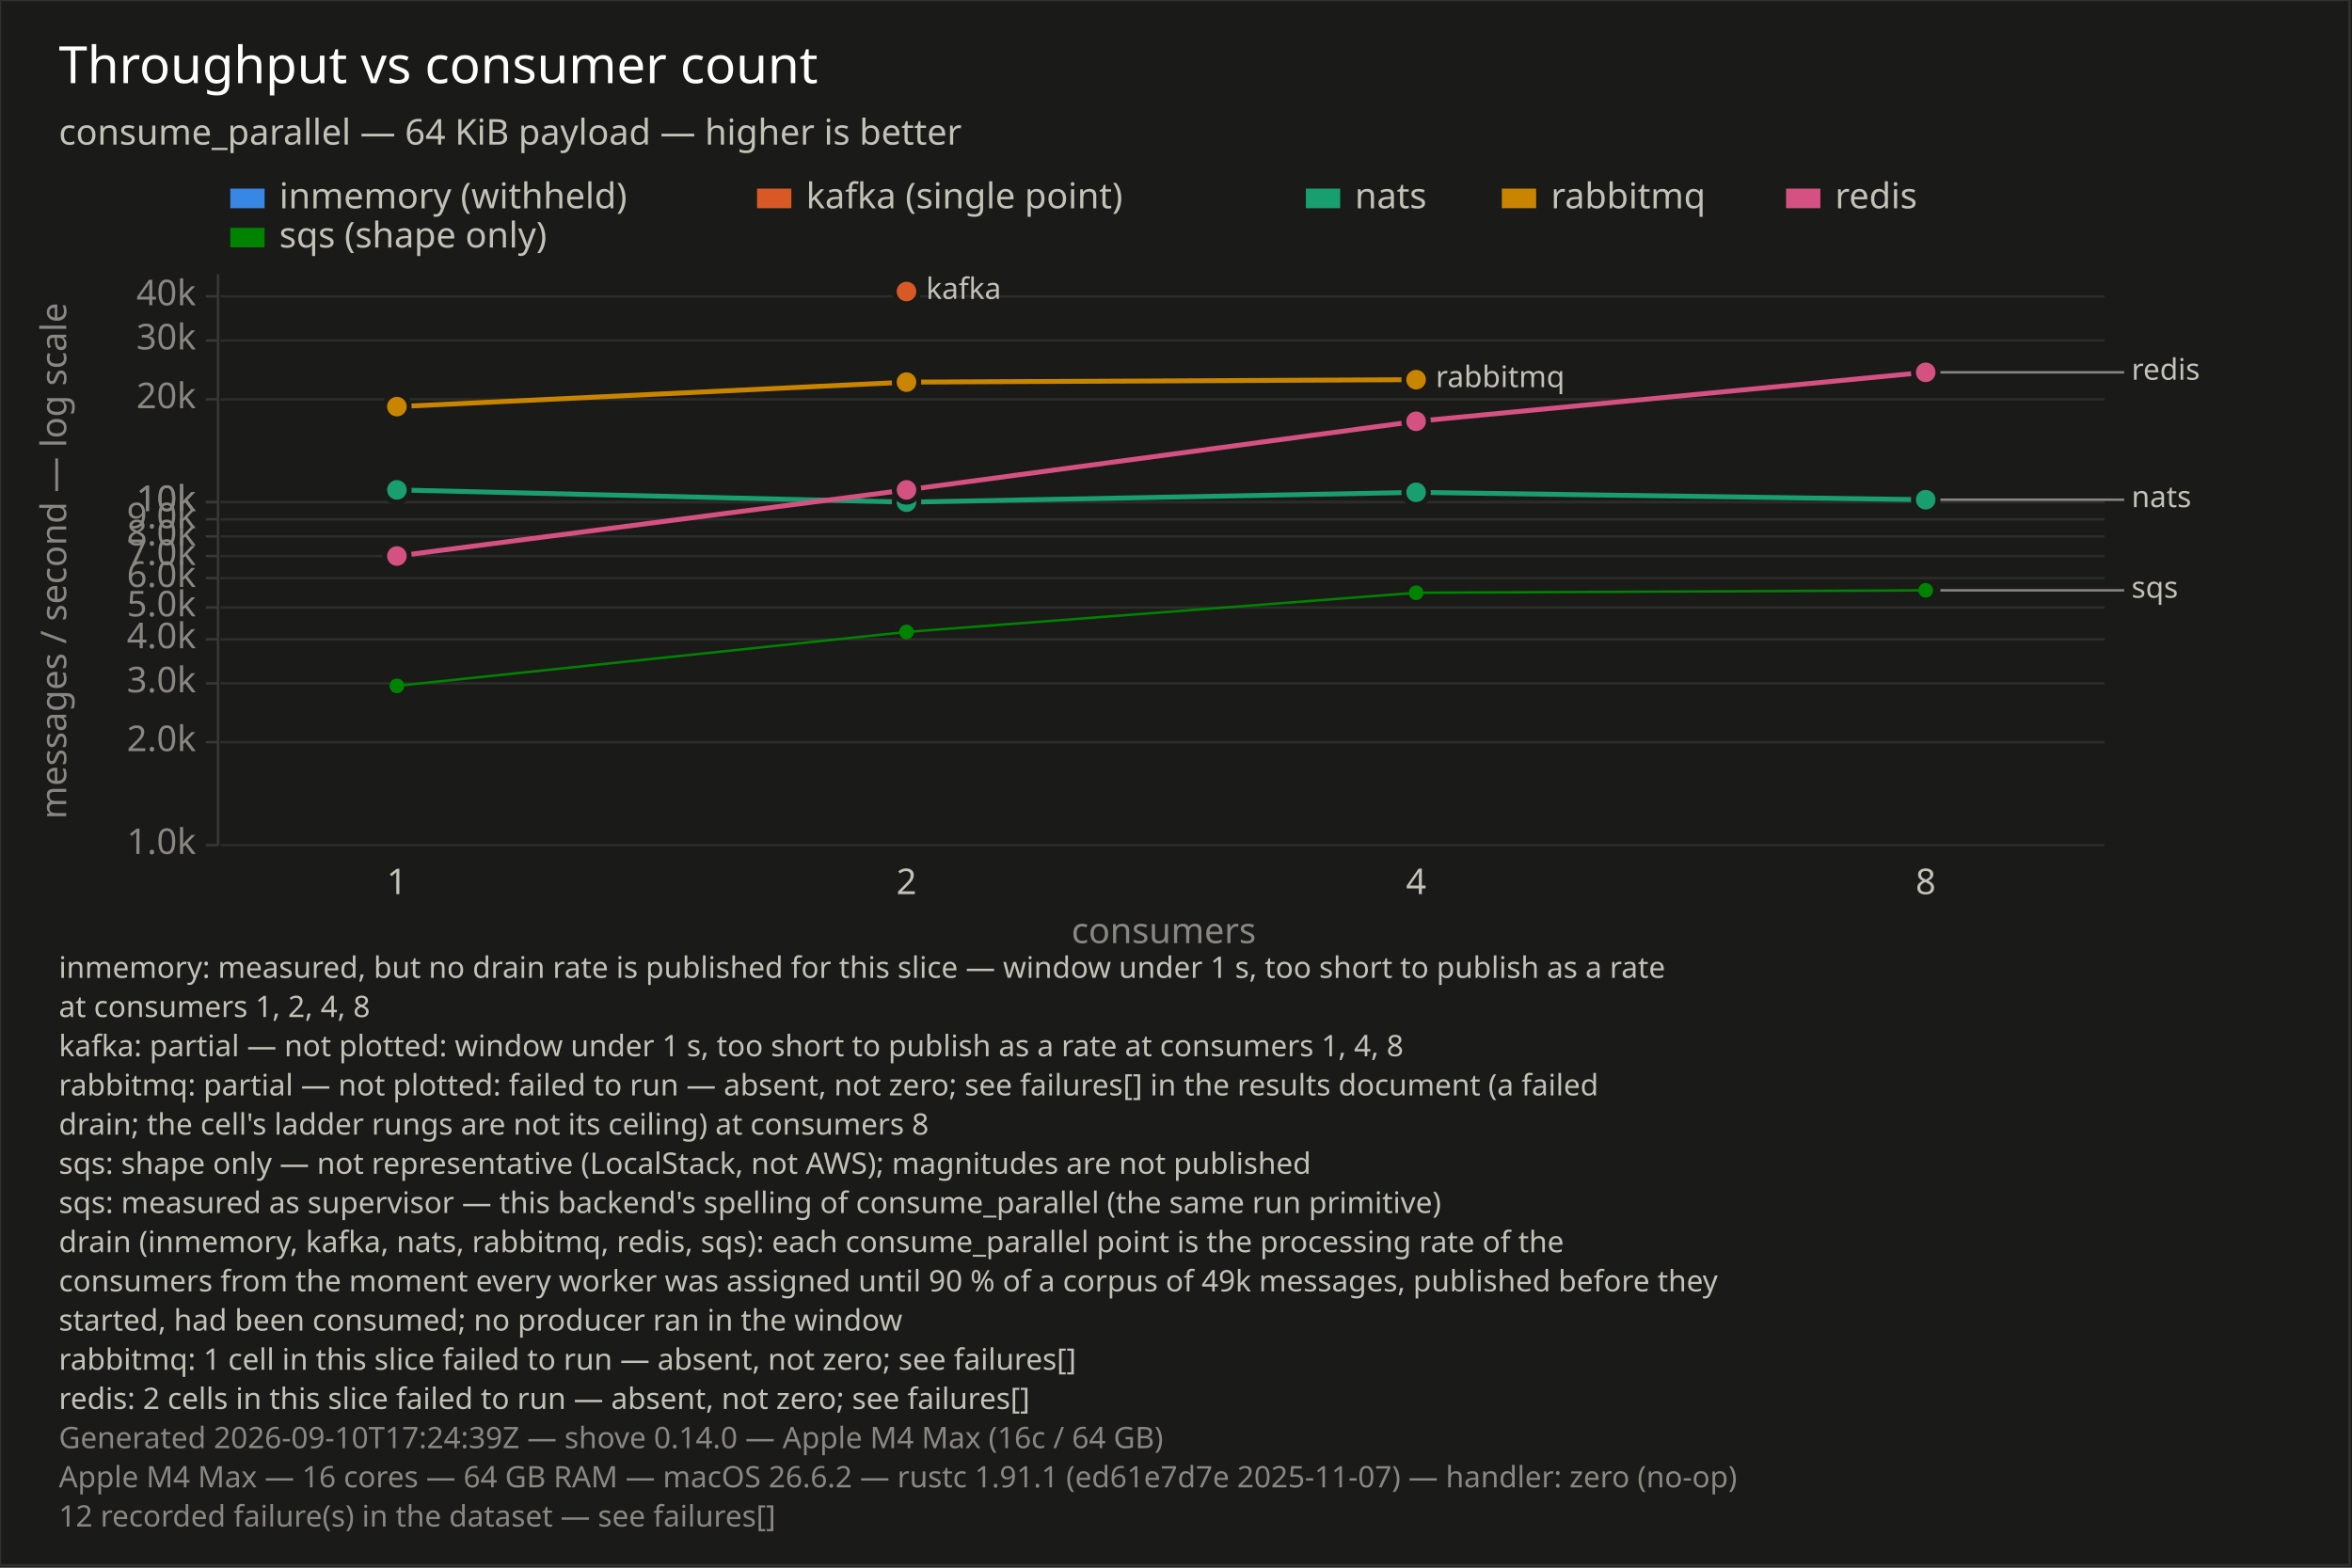
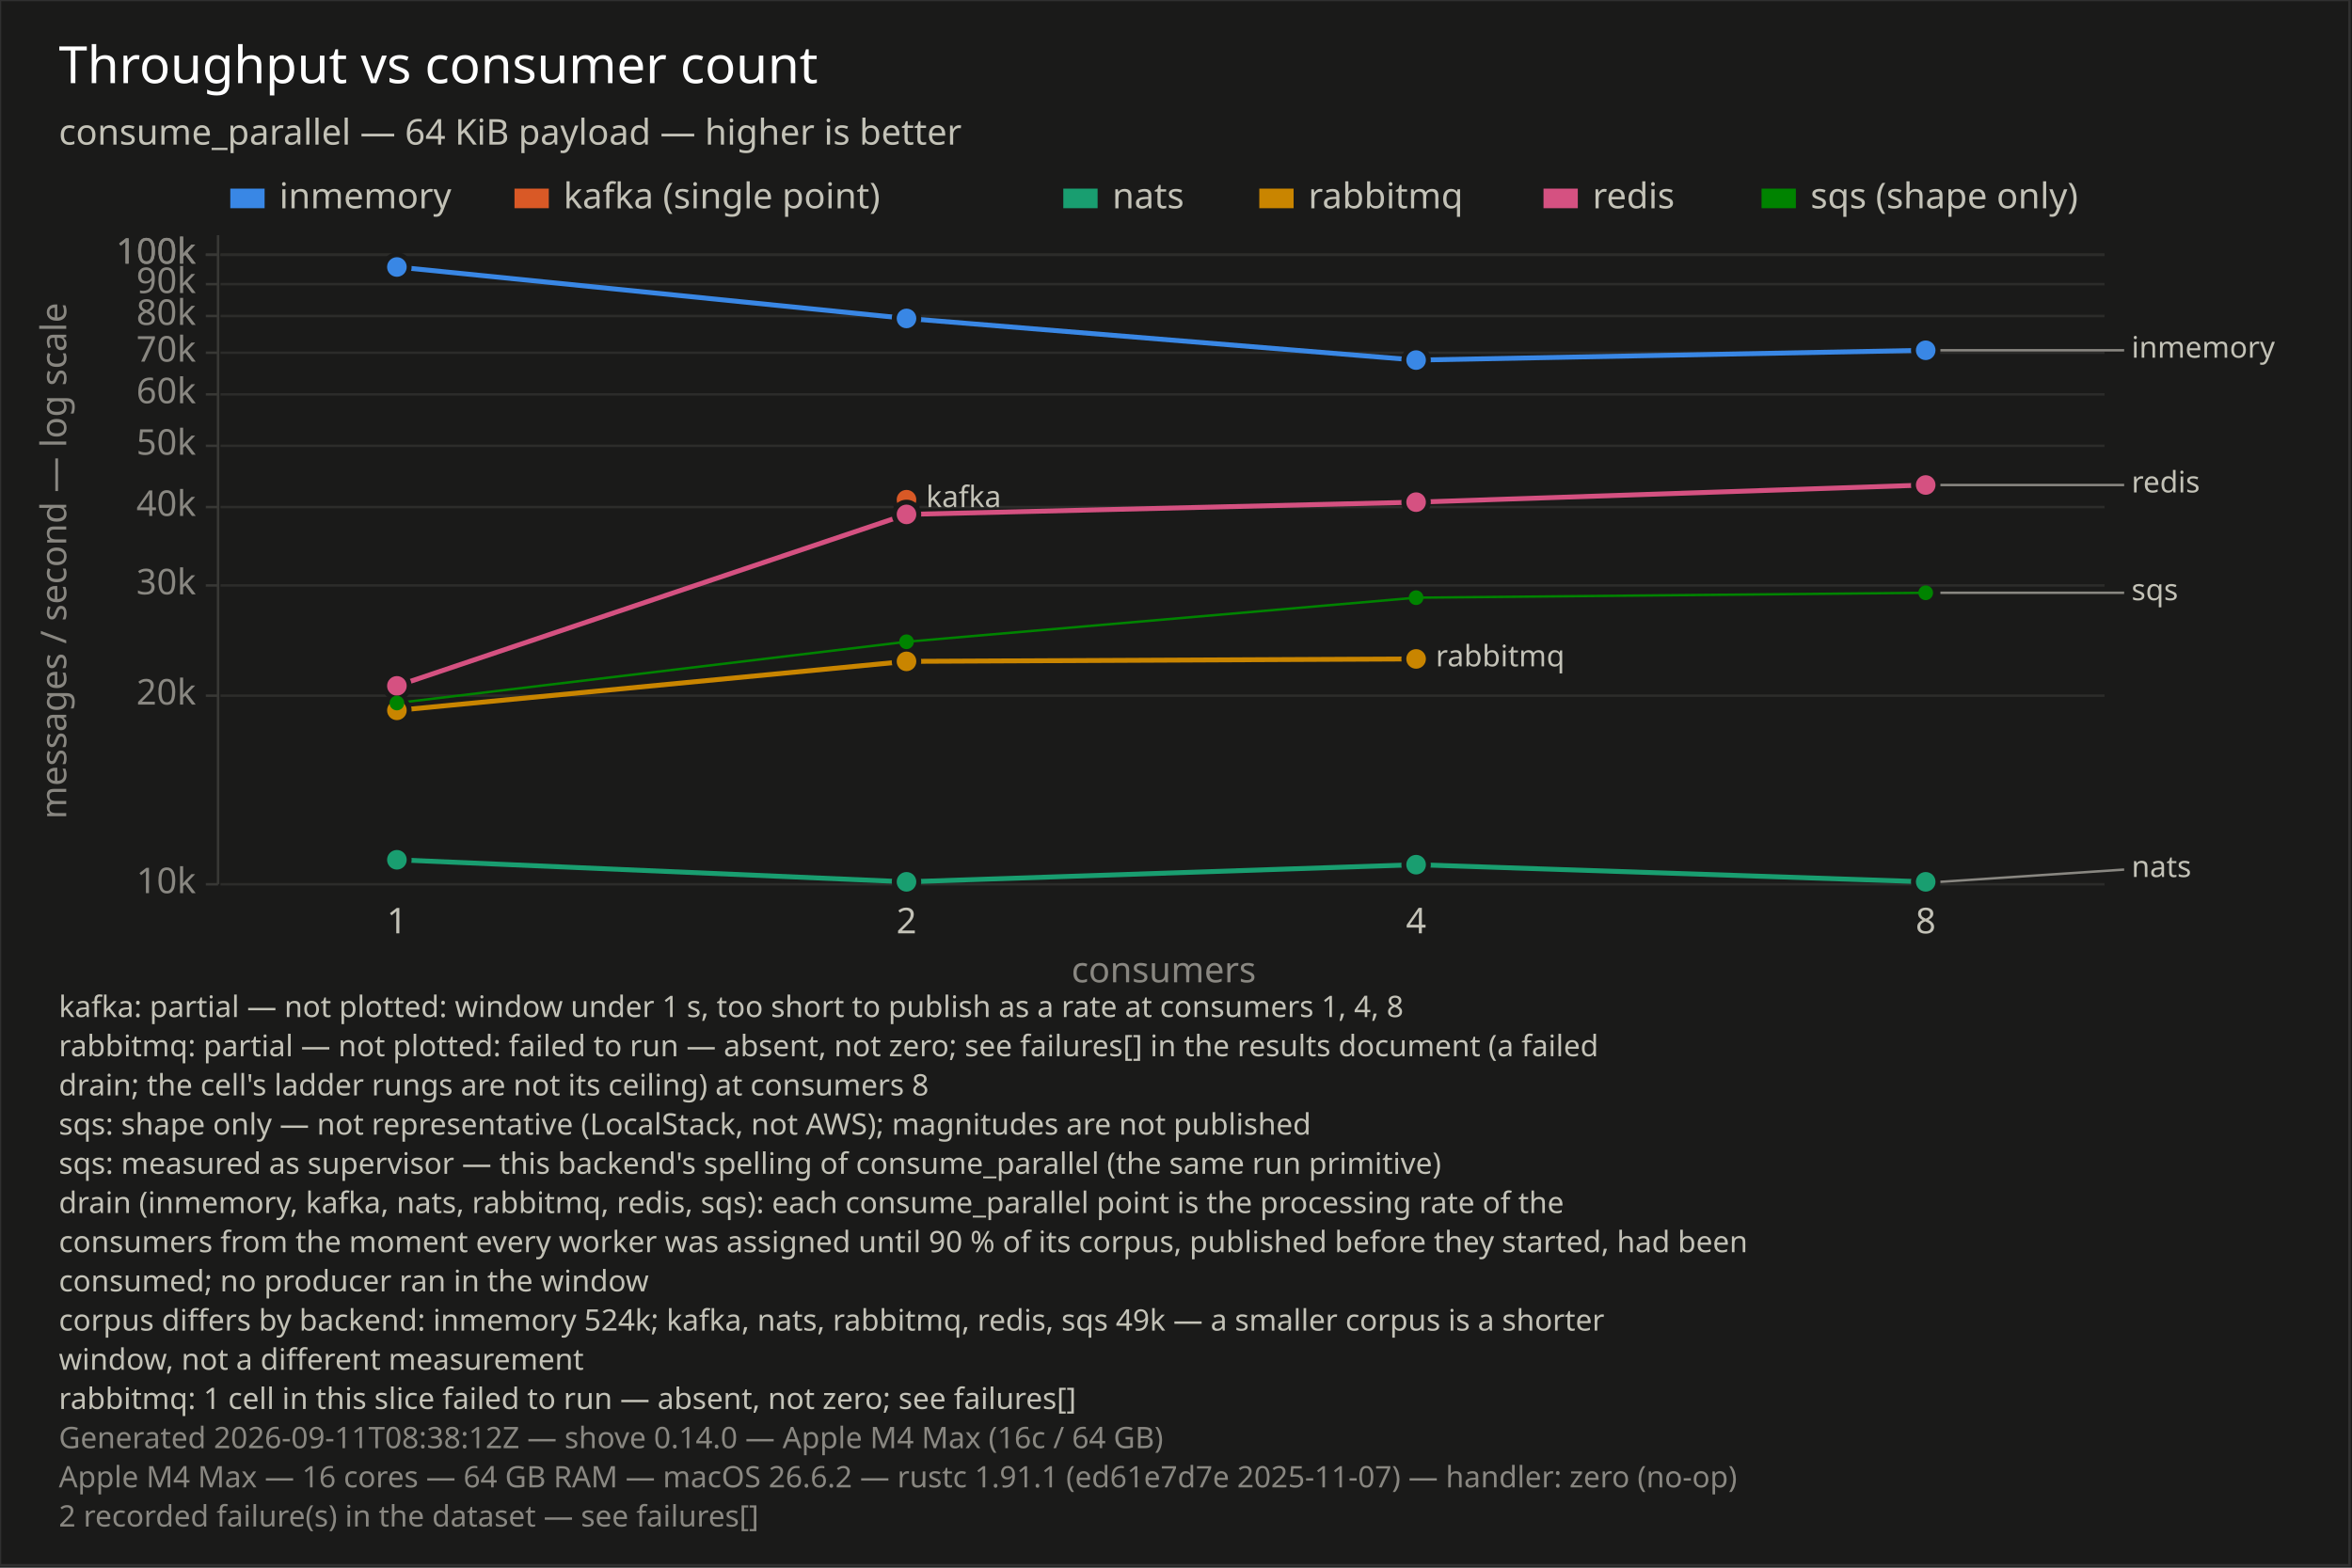
<svg xmlns="http://www.w3.org/2000/svg" width="960" height="640" viewBox="0 0 960 640">
  <rect x="0" y="0" width="960" height="640" opacity="1" fill="#1A1A19" stroke="none" />
  <rect x="0" y="0" width="959" height="639" opacity="0.1" fill="none" stroke="#FFFFFF" />
  <text x="24" y="18" dy="0.76em" text-anchor="start" font-family="sans-serif" font-size="20.968" opacity="1" fill="#FFFFFF">
Throughput vs consumer count
</text>
  <text x="24" y="48" dy="0.76em" text-anchor="start" font-family="sans-serif" font-size="14.516" opacity="1" fill="#C3C2B7">
consume_parallel — 64 KiB payload — higher is better
</text>
-   <text x="24" y="390" dy="0.76em" text-anchor="start" font-family="sans-serif" font-size="12.097" opacity="1" fill="#C3C2B7">
- inmemory: measured, but no drain rate is published for this slice — window under 1 s, too short to publish as a rate
- </text>
  <text x="24" y="406" dy="0.76em" text-anchor="start" font-family="sans-serif" font-size="12.097" opacity="1" fill="#C3C2B7">
- at consumers 1, 2, 4, 8
+ kafka: partial — not plotted: window under 1 s, too short to publish as a rate at consumers 1, 4, 8
</text>
  <text x="24" y="422" dy="0.76em" text-anchor="start" font-family="sans-serif" font-size="12.097" opacity="1" fill="#C3C2B7">
- kafka: partial — not plotted: window under 1 s, too short to publish as a rate at consumers 1, 4, 8
+ rabbitmq: partial — not plotted: failed to run — absent, not zero; see failures[] in the results document (a failed
</text>
  <text x="24" y="438" dy="0.76em" text-anchor="start" font-family="sans-serif" font-size="12.097" opacity="1" fill="#C3C2B7">
- rabbitmq: partial — not plotted: failed to run — absent, not zero; see failures[] in the results document (a failed
+ drain; the cell's ladder rungs are not its ceiling) at consumers 8
</text>
  <text x="24" y="454" dy="0.76em" text-anchor="start" font-family="sans-serif" font-size="12.097" opacity="1" fill="#C3C2B7">
- drain; the cell's ladder rungs are not its ceiling) at consumers 8
+ sqs: shape only — not representative (LocalStack, not AWS); magnitudes are not published
</text>
  <text x="24" y="470" dy="0.76em" text-anchor="start" font-family="sans-serif" font-size="12.097" opacity="1" fill="#C3C2B7">
- sqs: shape only — not representative (LocalStack, not AWS); magnitudes are not published
+ sqs: measured as supervisor — this backend's spelling of consume_parallel (the same run primitive)
</text>
  <text x="24" y="486" dy="0.76em" text-anchor="start" font-family="sans-serif" font-size="12.097" opacity="1" fill="#C3C2B7">
- sqs: measured as supervisor — this backend's spelling of consume_parallel (the same run primitive)
+ drain (inmemory, kafka, nats, rabbitmq, redis, sqs): each consume_parallel point is the processing rate of the
</text>
  <text x="24" y="502" dy="0.76em" text-anchor="start" font-family="sans-serif" font-size="12.097" opacity="1" fill="#C3C2B7">
- drain (inmemory, kafka, nats, rabbitmq, redis, sqs): each consume_parallel point is the processing rate of the
+ consumers from the moment every worker was assigned until 90 % of its corpus, published before they started, had been
</text>
  <text x="24" y="518" dy="0.76em" text-anchor="start" font-family="sans-serif" font-size="12.097" opacity="1" fill="#C3C2B7">
- consumers from the moment every worker was assigned until 90 % of a corpus of 49k messages, published before they
+ consumed; no producer ran in the window
</text>
  <text x="24" y="534" dy="0.76em" text-anchor="start" font-family="sans-serif" font-size="12.097" opacity="1" fill="#C3C2B7">
- started, had been consumed; no producer ran in the window
+ corpus differs by backend: inmemory 524k; kafka, nats, rabbitmq, redis, sqs 49k — a smaller corpus is a shorter
</text>
  <text x="24" y="550" dy="0.76em" text-anchor="start" font-family="sans-serif" font-size="12.097" opacity="1" fill="#C3C2B7">
+ window, not a different measurement
+ </text>
+   <text x="24" y="566" dy="0.76em" text-anchor="start" font-family="sans-serif" font-size="12.097" opacity="1" fill="#C3C2B7">
rabbitmq: 1 cell in this slice failed to run — absent, not zero; see failures[]
</text>
-   <text x="24" y="566" dy="0.76em" text-anchor="start" font-family="sans-serif" font-size="12.097" opacity="1" fill="#C3C2B7">
- redis: 2 cells in this slice failed to run — absent, not zero; see failures[]
- </text>
  <text x="24" y="582" dy="0.76em" text-anchor="start" font-family="sans-serif" font-size="12.097" opacity="1" fill="#898781">
- Generated 2026-09-10T17:24:39Z — shove 0.14.0 — Apple M4 Max (16c / 64 GB)
+ Generated 2026-09-11T08:38:12Z — shove 0.14.0 — Apple M4 Max (16c / 64 GB)
</text>
  <text x="24" y="598" dy="0.76em" text-anchor="start" font-family="sans-serif" font-size="12.097" opacity="1" fill="#898781">
Apple M4 Max — 16 cores — 64 GB RAM — macOS 26.6.2 — rustc 1.91.1 (ed61e7d7e 2025-11-07) — handler: zero (no-op)
</text>
  <text x="24" y="614" dy="0.76em" text-anchor="start" font-family="sans-serif" font-size="12.097" opacity="1" fill="#898781">
- 12 recorded failure(s) in the dataset — see failures[]
+ 2 recorded failure(s) in the dataset — see failures[]
</text>
  <text x="16" y="229" dy="0.76em" text-anchor="middle" font-family="sans-serif" font-size="14.516" opacity="1" fill="#898781" transform="rotate(270, 16, 229)">
messages / second — log scale
</text>
-   <line opacity="1" stroke="#2C2C2A" stroke-width="1" x1="90" y1="345" x2="859" y2="345" />
-   <line opacity="1" stroke="#2C2C2A" stroke-width="1" x1="90" y1="303" x2="859" y2="303" />
-   <line opacity="1" stroke="#2C2C2A" stroke-width="1" x1="90" y1="279" x2="859" y2="279" />
-   <line opacity="1" stroke="#2C2C2A" stroke-width="1" x1="90" y1="261" x2="859" y2="261" />
-   <line opacity="1" stroke="#2C2C2A" stroke-width="1" x1="90" y1="248" x2="859" y2="248" />
-   <line opacity="1" stroke="#2C2C2A" stroke-width="1" x1="90" y1="236" x2="859" y2="236" />
-   <line opacity="1" stroke="#2C2C2A" stroke-width="1" x1="90" y1="227" x2="859" y2="227" />
-   <line opacity="1" stroke="#2C2C2A" stroke-width="1" x1="90" y1="219" x2="859" y2="219" />
-   <line opacity="1" stroke="#2C2C2A" stroke-width="1" x1="90" y1="212" x2="859" y2="212" />
-   <line opacity="1" stroke="#2C2C2A" stroke-width="1" x1="90" y1="205" x2="859" y2="205" />
-   <line opacity="1" stroke="#2C2C2A" stroke-width="1" x1="90" y1="205" x2="859" y2="205" />
-   <line opacity="1" stroke="#2C2C2A" stroke-width="1" x1="90" y1="163" x2="859" y2="163" />
-   <line opacity="1" stroke="#2C2C2A" stroke-width="1" x1="90" y1="139" x2="859" y2="139" />
-   <line opacity="1" stroke="#2C2C2A" stroke-width="1" x1="90" y1="121" x2="859" y2="121" />
-   <polyline fill="none" opacity="1" stroke="#383835" stroke-width="1" points="89,112 89,345 " />
-   <text x="80" y="345" dy="0.5ex" text-anchor="end" font-family="sans-serif" font-size="14.516" opacity="1" fill="#898781">
- 1.0k
- </text>
-   <polyline fill="none" opacity="1" stroke="#383835" stroke-width="1" points="84,345 89,345 " />
-   <text x="80" y="303" dy="0.5ex" text-anchor="end" font-family="sans-serif" font-size="14.516" opacity="1" fill="#898781">
- 2.0k
- </text>
-   <polyline fill="none" opacity="1" stroke="#383835" stroke-width="1" points="84,303 89,303 " />
-   <text x="80" y="279" dy="0.5ex" text-anchor="end" font-family="sans-serif" font-size="14.516" opacity="1" fill="#898781">
- 3.0k
- </text>
-   <polyline fill="none" opacity="1" stroke="#383835" stroke-width="1" points="84,279 89,279 " />
-   <text x="80" y="261" dy="0.5ex" text-anchor="end" font-family="sans-serif" font-size="14.516" opacity="1" fill="#898781">
- 4.0k
- </text>
-   <polyline fill="none" opacity="1" stroke="#383835" stroke-width="1" points="84,261 89,261 " />
-   <text x="80" y="248" dy="0.5ex" text-anchor="end" font-family="sans-serif" font-size="14.516" opacity="1" fill="#898781">
- 5.0k
- </text>
-   <polyline fill="none" opacity="1" stroke="#383835" stroke-width="1" points="84,248 89,248 " />
-   <text x="80" y="236" dy="0.5ex" text-anchor="end" font-family="sans-serif" font-size="14.516" opacity="1" fill="#898781">
- 6.0k
- </text>
-   <polyline fill="none" opacity="1" stroke="#383835" stroke-width="1" points="84,236 89,236 " />
-   <text x="80" y="227" dy="0.5ex" text-anchor="end" font-family="sans-serif" font-size="14.516" opacity="1" fill="#898781">
- 7.0k
- </text>
-   <polyline fill="none" opacity="1" stroke="#383835" stroke-width="1" points="84,227 89,227 " />
-   <text x="80" y="219" dy="0.5ex" text-anchor="end" font-family="sans-serif" font-size="14.516" opacity="1" fill="#898781">
- 8.0k
- </text>
-   <polyline fill="none" opacity="1" stroke="#383835" stroke-width="1" points="84,219 89,219 " />
-   <text x="80" y="212" dy="0.5ex" text-anchor="end" font-family="sans-serif" font-size="14.516" opacity="1" fill="#898781">
- 9.0k
- </text>
-   <polyline fill="none" opacity="1" stroke="#383835" stroke-width="1" points="84,212 89,212 " />
-   <text x="80" y="205" dy="0.5ex" text-anchor="end" font-family="sans-serif" font-size="14.516" opacity="1" fill="#898781">
+   <line opacity="1" stroke="#2C2C2A" stroke-width="1" x1="90" y1="361" x2="859" y2="361" />
+   <line opacity="1" stroke="#2C2C2A" stroke-width="1" x1="90" y1="284" x2="859" y2="284" />
+   <line opacity="1" stroke="#2C2C2A" stroke-width="1" x1="90" y1="239" x2="859" y2="239" />
+   <line opacity="1" stroke="#2C2C2A" stroke-width="1" x1="90" y1="207" x2="859" y2="207" />
+   <line opacity="1" stroke="#2C2C2A" stroke-width="1" x1="90" y1="182" x2="859" y2="182" />
+   <line opacity="1" stroke="#2C2C2A" stroke-width="1" x1="90" y1="161" x2="859" y2="161" />
+   <line opacity="1" stroke="#2C2C2A" stroke-width="1" x1="90" y1="144" x2="859" y2="144" />
+   <line opacity="1" stroke="#2C2C2A" stroke-width="1" x1="90" y1="129" x2="859" y2="129" />
+   <line opacity="1" stroke="#2C2C2A" stroke-width="1" x1="90" y1="116" x2="859" y2="116" />
+   <line opacity="1" stroke="#2C2C2A" stroke-width="1" x1="90" y1="104" x2="859" y2="104" />
+   <line opacity="1" stroke="#2C2C2A" stroke-width="1" x1="90" y1="104" x2="859" y2="104" />
+   <polyline fill="none" opacity="1" stroke="#383835" stroke-width="1" points="89,96 89,361 " />
+   <text x="80" y="361" dy="0.5ex" text-anchor="end" font-family="sans-serif" font-size="14.516" opacity="1" fill="#898781">
10k
</text>
-   <polyline fill="none" opacity="1" stroke="#383835" stroke-width="1" points="84,205 89,205 " />
-   <text x="80" y="205" dy="0.5ex" text-anchor="end" font-family="sans-serif" font-size="14.516" opacity="1" fill="#898781">
- 10k
- </text>
-   <polyline fill="none" opacity="1" stroke="#383835" stroke-width="1" points="84,205 89,205 " />
-   <text x="80" y="163" dy="0.5ex" text-anchor="end" font-family="sans-serif" font-size="14.516" opacity="1" fill="#898781">
+   <polyline fill="none" opacity="1" stroke="#383835" stroke-width="1" points="84,361 89,361 " />
+   <text x="80" y="284" dy="0.5ex" text-anchor="end" font-family="sans-serif" font-size="14.516" opacity="1" fill="#898781">
20k
</text>
-   <polyline fill="none" opacity="1" stroke="#383835" stroke-width="1" points="84,163 89,163 " />
-   <text x="80" y="139" dy="0.5ex" text-anchor="end" font-family="sans-serif" font-size="14.516" opacity="1" fill="#898781">
+   <polyline fill="none" opacity="1" stroke="#383835" stroke-width="1" points="84,284 89,284 " />
+   <text x="80" y="239" dy="0.5ex" text-anchor="end" font-family="sans-serif" font-size="14.516" opacity="1" fill="#898781">
30k
</text>
-   <polyline fill="none" opacity="1" stroke="#383835" stroke-width="1" points="84,139 89,139 " />
-   <text x="80" y="121" dy="0.5ex" text-anchor="end" font-family="sans-serif" font-size="14.516" opacity="1" fill="#898781">
+   <polyline fill="none" opacity="1" stroke="#383835" stroke-width="1" points="84,239 89,239 " />
+   <text x="80" y="207" dy="0.5ex" text-anchor="end" font-family="sans-serif" font-size="14.516" opacity="1" fill="#898781">
40k
</text>
-   <polyline fill="none" opacity="1" stroke="#383835" stroke-width="1" points="84,121 89,121 " />
-   <polyline fill="none" opacity="1" stroke="#D95926" stroke-width="2" points="370,119 " />
-   <polyline fill="none" opacity="1" stroke="#199E70" stroke-width="2" points="162,200 370,205 578,201 786,204 " />
-   <polyline fill="none" opacity="1" stroke="#C98500" stroke-width="2" points="162,166 370,156 578,155 " />
-   <polyline fill="none" opacity="1" stroke="#D55181" stroke-width="2" points="162,227 370,200 578,172 786,152 " />
-   <polyline fill="none" opacity="1" stroke="#008300" stroke-width="1" points="162,280 370,258 578,242 786,241 " />
-   <circle cx="370" cy="119" r="6" opacity="1" fill="#1A1A19" stroke="none" stroke-width="0" />
-   <circle cx="370" cy="119" r="4" opacity="1" fill="#D95926" stroke="none" stroke-width="0" />
-   <circle cx="162" cy="200" r="6" opacity="1" fill="#1A1A19" stroke="none" stroke-width="0" />
-   <circle cx="162" cy="200" r="4" opacity="1" fill="#199E70" stroke="none" stroke-width="0" />
-   <circle cx="370" cy="205" r="6" opacity="1" fill="#1A1A19" stroke="none" stroke-width="0" />
-   <circle cx="370" cy="205" r="4" opacity="1" fill="#199E70" stroke="none" stroke-width="0" />
-   <circle cx="578" cy="201" r="6" opacity="1" fill="#1A1A19" stroke="none" stroke-width="0" />
-   <circle cx="578" cy="201" r="4" opacity="1" fill="#199E70" stroke="none" stroke-width="0" />
-   <circle cx="786" cy="204" r="6" opacity="1" fill="#1A1A19" stroke="none" stroke-width="0" />
-   <circle cx="786" cy="204" r="4" opacity="1" fill="#199E70" stroke="none" stroke-width="0" />
-   <circle cx="162" cy="166" r="6" opacity="1" fill="#1A1A19" stroke="none" stroke-width="0" />
-   <circle cx="162" cy="166" r="4" opacity="1" fill="#C98500" stroke="none" stroke-width="0" />
-   <circle cx="370" cy="156" r="6" opacity="1" fill="#1A1A19" stroke="none" stroke-width="0" />
-   <circle cx="370" cy="156" r="4" opacity="1" fill="#C98500" stroke="none" stroke-width="0" />
-   <circle cx="578" cy="155" r="6" opacity="1" fill="#1A1A19" stroke="none" stroke-width="0" />
-   <circle cx="578" cy="155" r="4" opacity="1" fill="#C98500" stroke="none" stroke-width="0" />
-   <circle cx="162" cy="227" r="6" opacity="1" fill="#1A1A19" stroke="none" stroke-width="0" />
-   <circle cx="162" cy="227" r="4" opacity="1" fill="#D55181" stroke="none" stroke-width="0" />
-   <circle cx="370" cy="200" r="6" opacity="1" fill="#1A1A19" stroke="none" stroke-width="0" />
-   <circle cx="370" cy="200" r="4" opacity="1" fill="#D55181" stroke="none" stroke-width="0" />
-   <circle cx="578" cy="172" r="6" opacity="1" fill="#1A1A19" stroke="none" stroke-width="0" />
-   <circle cx="578" cy="172" r="4" opacity="1" fill="#D55181" stroke="none" stroke-width="0" />
-   <circle cx="786" cy="152" r="6" opacity="1" fill="#1A1A19" stroke="none" stroke-width="0" />
-   <circle cx="786" cy="152" r="4" opacity="1" fill="#D55181" stroke="none" stroke-width="0" />
-   <circle cx="162" cy="280" r="3" opacity="1" fill="#008300" stroke="none" stroke-width="0" />
-   <circle cx="370" cy="258" r="3" opacity="1" fill="#008300" stroke="none" stroke-width="0" />
-   <circle cx="578" cy="242" r="3" opacity="1" fill="#008300" stroke="none" stroke-width="0" />
-   <circle cx="786" cy="241" r="3" opacity="1" fill="#008300" stroke="none" stroke-width="0" />
-   <text x="378" y="119" dy="0.5ex" text-anchor="start" font-family="sans-serif" font-size="12.097" opacity="1" fill="#C3C2B7">
+   <polyline fill="none" opacity="1" stroke="#383835" stroke-width="1" points="84,207 89,207 " />
+   <text x="80" y="182" dy="0.5ex" text-anchor="end" font-family="sans-serif" font-size="14.516" opacity="1" fill="#898781">
+ 50k
+ </text>
+   <polyline fill="none" opacity="1" stroke="#383835" stroke-width="1" points="84,182 89,182 " />
+   <text x="80" y="161" dy="0.5ex" text-anchor="end" font-family="sans-serif" font-size="14.516" opacity="1" fill="#898781">
+ 60k
+ </text>
+   <polyline fill="none" opacity="1" stroke="#383835" stroke-width="1" points="84,161 89,161 " />
+   <text x="80" y="144" dy="0.5ex" text-anchor="end" font-family="sans-serif" font-size="14.516" opacity="1" fill="#898781">
+ 70k
+ </text>
+   <polyline fill="none" opacity="1" stroke="#383835" stroke-width="1" points="84,144 89,144 " />
+   <text x="80" y="129" dy="0.5ex" text-anchor="end" font-family="sans-serif" font-size="14.516" opacity="1" fill="#898781">
+ 80k
+ </text>
+   <polyline fill="none" opacity="1" stroke="#383835" stroke-width="1" points="84,129 89,129 " />
+   <text x="80" y="116" dy="0.5ex" text-anchor="end" font-family="sans-serif" font-size="14.516" opacity="1" fill="#898781">
+ 90k
+ </text>
+   <polyline fill="none" opacity="1" stroke="#383835" stroke-width="1" points="84,116 89,116 " />
+   <text x="80" y="104" dy="0.5ex" text-anchor="end" font-family="sans-serif" font-size="14.516" opacity="1" fill="#898781">
+ 100k
+ </text>
+   <polyline fill="none" opacity="1" stroke="#383835" stroke-width="1" points="84,104 89,104 " />
+   <text x="80" y="104" dy="0.5ex" text-anchor="end" font-family="sans-serif" font-size="14.516" opacity="1" fill="#898781">
+ 100k
+ </text>
+   <polyline fill="none" opacity="1" stroke="#383835" stroke-width="1" points="84,104 89,104 " />
+   <polyline fill="none" opacity="1" stroke="#3987E5" stroke-width="2" points="162,109 370,130 578,147 786,143 " />
+   <polyline fill="none" opacity="1" stroke="#D95926" stroke-width="2" points="370,204 " />
+   <polyline fill="none" opacity="1" stroke="#199E70" stroke-width="2" points="162,351 370,360 578,353 786,360 " />
+   <polyline fill="none" opacity="1" stroke="#C98500" stroke-width="2" points="162,290 370,270 578,269 " />
+   <polyline fill="none" opacity="1" stroke="#D55181" stroke-width="2" points="162,280 370,210 578,205 786,198 " />
+   <polyline fill="none" opacity="1" stroke="#008300" stroke-width="1" points="162,287 370,262 578,244 786,242 " />
+   <circle cx="162" cy="109" r="6" opacity="1" fill="#1A1A19" stroke="none" stroke-width="0" />
+   <circle cx="162" cy="109" r="4" opacity="1" fill="#3987E5" stroke="none" stroke-width="0" />
+   <circle cx="370" cy="130" r="6" opacity="1" fill="#1A1A19" stroke="none" stroke-width="0" />
+   <circle cx="370" cy="130" r="4" opacity="1" fill="#3987E5" stroke="none" stroke-width="0" />
+   <circle cx="578" cy="147" r="6" opacity="1" fill="#1A1A19" stroke="none" stroke-width="0" />
+   <circle cx="578" cy="147" r="4" opacity="1" fill="#3987E5" stroke="none" stroke-width="0" />
+   <circle cx="786" cy="143" r="6" opacity="1" fill="#1A1A19" stroke="none" stroke-width="0" />
+   <circle cx="786" cy="143" r="4" opacity="1" fill="#3987E5" stroke="none" stroke-width="0" />
+   <circle cx="370" cy="204" r="6" opacity="1" fill="#1A1A19" stroke="none" stroke-width="0" />
+   <circle cx="370" cy="204" r="4" opacity="1" fill="#D95926" stroke="none" stroke-width="0" />
+   <circle cx="162" cy="351" r="6" opacity="1" fill="#1A1A19" stroke="none" stroke-width="0" />
+   <circle cx="162" cy="351" r="4" opacity="1" fill="#199E70" stroke="none" stroke-width="0" />
+   <circle cx="370" cy="360" r="6" opacity="1" fill="#1A1A19" stroke="none" stroke-width="0" />
+   <circle cx="370" cy="360" r="4" opacity="1" fill="#199E70" stroke="none" stroke-width="0" />
+   <circle cx="578" cy="353" r="6" opacity="1" fill="#1A1A19" stroke="none" stroke-width="0" />
+   <circle cx="578" cy="353" r="4" opacity="1" fill="#199E70" stroke="none" stroke-width="0" />
+   <circle cx="786" cy="360" r="6" opacity="1" fill="#1A1A19" stroke="none" stroke-width="0" />
+   <circle cx="786" cy="360" r="4" opacity="1" fill="#199E70" stroke="none" stroke-width="0" />
+   <circle cx="162" cy="290" r="6" opacity="1" fill="#1A1A19" stroke="none" stroke-width="0" />
+   <circle cx="162" cy="290" r="4" opacity="1" fill="#C98500" stroke="none" stroke-width="0" />
+   <circle cx="370" cy="270" r="6" opacity="1" fill="#1A1A19" stroke="none" stroke-width="0" />
+   <circle cx="370" cy="270" r="4" opacity="1" fill="#C98500" stroke="none" stroke-width="0" />
+   <circle cx="578" cy="269" r="6" opacity="1" fill="#1A1A19" stroke="none" stroke-width="0" />
+   <circle cx="578" cy="269" r="4" opacity="1" fill="#C98500" stroke="none" stroke-width="0" />
+   <circle cx="162" cy="280" r="6" opacity="1" fill="#1A1A19" stroke="none" stroke-width="0" />
+   <circle cx="162" cy="280" r="4" opacity="1" fill="#D55181" stroke="none" stroke-width="0" />
+   <circle cx="370" cy="210" r="6" opacity="1" fill="#1A1A19" stroke="none" stroke-width="0" />
+   <circle cx="370" cy="210" r="4" opacity="1" fill="#D55181" stroke="none" stroke-width="0" />
+   <circle cx="578" cy="205" r="6" opacity="1" fill="#1A1A19" stroke="none" stroke-width="0" />
+   <circle cx="578" cy="205" r="4" opacity="1" fill="#D55181" stroke="none" stroke-width="0" />
+   <circle cx="786" cy="198" r="6" opacity="1" fill="#1A1A19" stroke="none" stroke-width="0" />
+   <circle cx="786" cy="198" r="4" opacity="1" fill="#D55181" stroke="none" stroke-width="0" />
+   <circle cx="162" cy="287" r="3" opacity="1" fill="#008300" stroke="none" stroke-width="0" />
+   <circle cx="370" cy="262" r="3" opacity="1" fill="#008300" stroke="none" stroke-width="0" />
+   <circle cx="578" cy="244" r="3" opacity="1" fill="#008300" stroke="none" stroke-width="0" />
+   <circle cx="786" cy="242" r="3" opacity="1" fill="#008300" stroke="none" stroke-width="0" />
+   <text x="378" y="204" dy="0.5ex" text-anchor="start" font-family="sans-serif" font-size="12.097" opacity="1" fill="#C3C2B7">
kafka
</text>
-   <text x="586" y="155" dy="0.5ex" text-anchor="start" font-family="sans-serif" font-size="12.097" opacity="1" fill="#C3C2B7">
+   <text x="586" y="269" dy="0.5ex" text-anchor="start" font-family="sans-serif" font-size="12.097" opacity="1" fill="#C3C2B7">
rabbitmq
</text>
-   <polyline fill="none" opacity="1" stroke="#898781" stroke-width="1" points="792,152 867,152 " />
-   <text x="870" y="152" dy="0.5ex" text-anchor="start" font-family="sans-serif" font-size="12.097" opacity="1" fill="#C3C2B7">
+   <polyline fill="none" opacity="1" stroke="#898781" stroke-width="1" points="792,143 867,143 " />
+   <text x="870" y="143" dy="0.5ex" text-anchor="start" font-family="sans-serif" font-size="12.097" opacity="1" fill="#C3C2B7">
+ inmemory
+ </text>
+   <polyline fill="none" opacity="1" stroke="#898781" stroke-width="1" points="792,198 867,198 " />
+   <text x="870" y="198" dy="0.5ex" text-anchor="start" font-family="sans-serif" font-size="12.097" opacity="1" fill="#C3C2B7">
redis
</text>
-   <polyline fill="none" opacity="1" stroke="#898781" stroke-width="1" points="792,204 867,204 " />
-   <text x="870" y="204" dy="0.5ex" text-anchor="start" font-family="sans-serif" font-size="12.097" opacity="1" fill="#C3C2B7">
+   <polyline fill="none" opacity="1" stroke="#898781" stroke-width="1" points="792,242 867,242 " />
+   <text x="870" y="242" dy="0.5ex" text-anchor="start" font-family="sans-serif" font-size="12.097" opacity="1" fill="#C3C2B7">
+ sqs
+ </text>
+   <polyline fill="none" opacity="1" stroke="#898781" stroke-width="1" points="792,360 867,355 " />
+   <text x="870" y="355" dy="0.5ex" text-anchor="start" font-family="sans-serif" font-size="12.097" opacity="1" fill="#C3C2B7">
nats
</text>
-   <polyline fill="none" opacity="1" stroke="#898781" stroke-width="1" points="792,241 867,241 " />
-   <text x="870" y="241" dy="0.5ex" text-anchor="start" font-family="sans-serif" font-size="12.097" opacity="1" fill="#C3C2B7">
- sqs
- </text>
-   <text x="162" y="354" dy="0.76em" text-anchor="middle" font-family="sans-serif" font-size="14.516" opacity="1" fill="#C3C2B7">
+   <text x="162" y="370" dy="0.76em" text-anchor="middle" font-family="sans-serif" font-size="14.516" opacity="1" fill="#C3C2B7">
1
</text>
-   <text x="370" y="354" dy="0.76em" text-anchor="middle" font-family="sans-serif" font-size="14.516" opacity="1" fill="#C3C2B7">
+   <text x="370" y="370" dy="0.76em" text-anchor="middle" font-family="sans-serif" font-size="14.516" opacity="1" fill="#C3C2B7">
2
</text>
-   <text x="578" y="354" dy="0.76em" text-anchor="middle" font-family="sans-serif" font-size="14.516" opacity="1" fill="#C3C2B7">
+   <text x="578" y="370" dy="0.76em" text-anchor="middle" font-family="sans-serif" font-size="14.516" opacity="1" fill="#C3C2B7">
4
</text>
-   <text x="786" y="354" dy="0.76em" text-anchor="middle" font-family="sans-serif" font-size="14.516" opacity="1" fill="#C3C2B7">
+   <text x="786" y="370" dy="0.76em" text-anchor="middle" font-family="sans-serif" font-size="14.516" opacity="1" fill="#C3C2B7">
8
</text>
-   <text x="475" y="374" dy="0.76em" text-anchor="middle" font-family="sans-serif" font-size="14.516" opacity="1" fill="#898781">
+   <text x="475" y="390" dy="0.76em" text-anchor="middle" font-family="sans-serif" font-size="14.516" opacity="1" fill="#898781">
consumers
</text>
  <rect x="94" y="77" width="14" height="8" opacity="1" fill="#3987E5" stroke="none" />
  <text x="114" y="74" dy="0.76em" text-anchor="start" font-family="sans-serif" font-size="14.516" opacity="1" fill="#C3C2B7">
- inmemory (withheld)
- </text>
-   <rect x="309" y="77" width="14" height="8" opacity="1" fill="#D95926" stroke="none" />
-   <text x="329" y="74" dy="0.76em" text-anchor="start" font-family="sans-serif" font-size="14.516" opacity="1" fill="#C3C2B7">
+ inmemory
+ </text>
+   <rect x="210" y="77" width="14" height="8" opacity="1" fill="#D95926" stroke="none" />
+   <text x="230" y="74" dy="0.76em" text-anchor="start" font-family="sans-serif" font-size="14.516" opacity="1" fill="#C3C2B7">
kafka (single point)
</text>
-   <rect x="533" y="77" width="14" height="8" opacity="1" fill="#199E70" stroke="none" />
-   <text x="553" y="74" dy="0.76em" text-anchor="start" font-family="sans-serif" font-size="14.516" opacity="1" fill="#C3C2B7">
+   <rect x="434" y="77" width="14" height="8" opacity="1" fill="#199E70" stroke="none" />
+   <text x="454" y="74" dy="0.76em" text-anchor="start" font-family="sans-serif" font-size="14.516" opacity="1" fill="#C3C2B7">
nats
</text>
-   <rect x="613" y="77" width="14" height="8" opacity="1" fill="#C98500" stroke="none" />
-   <text x="633" y="74" dy="0.76em" text-anchor="start" font-family="sans-serif" font-size="14.516" opacity="1" fill="#C3C2B7">
+   <rect x="514" y="77" width="14" height="8" opacity="1" fill="#C98500" stroke="none" />
+   <text x="534" y="74" dy="0.76em" text-anchor="start" font-family="sans-serif" font-size="14.516" opacity="1" fill="#C3C2B7">
rabbitmq
</text>
-   <rect x="729" y="77" width="14" height="8" opacity="1" fill="#D55181" stroke="none" />
-   <text x="749" y="74" dy="0.76em" text-anchor="start" font-family="sans-serif" font-size="14.516" opacity="1" fill="#C3C2B7">
+   <rect x="630" y="77" width="14" height="8" opacity="1" fill="#D55181" stroke="none" />
+   <text x="650" y="74" dy="0.76em" text-anchor="start" font-family="sans-serif" font-size="14.516" opacity="1" fill="#C3C2B7">
redis
</text>
-   <rect x="94" y="93" width="14" height="8" opacity="1" fill="#008300" stroke="none" />
-   <text x="114" y="90" dy="0.76em" text-anchor="start" font-family="sans-serif" font-size="14.516" opacity="1" fill="#C3C2B7">
+   <rect x="719" y="77" width="14" height="8" opacity="1" fill="#008300" stroke="none" />
+   <text x="739" y="74" dy="0.76em" text-anchor="start" font-family="sans-serif" font-size="14.516" opacity="1" fill="#C3C2B7">
sqs (shape only)
</text>
</svg>
